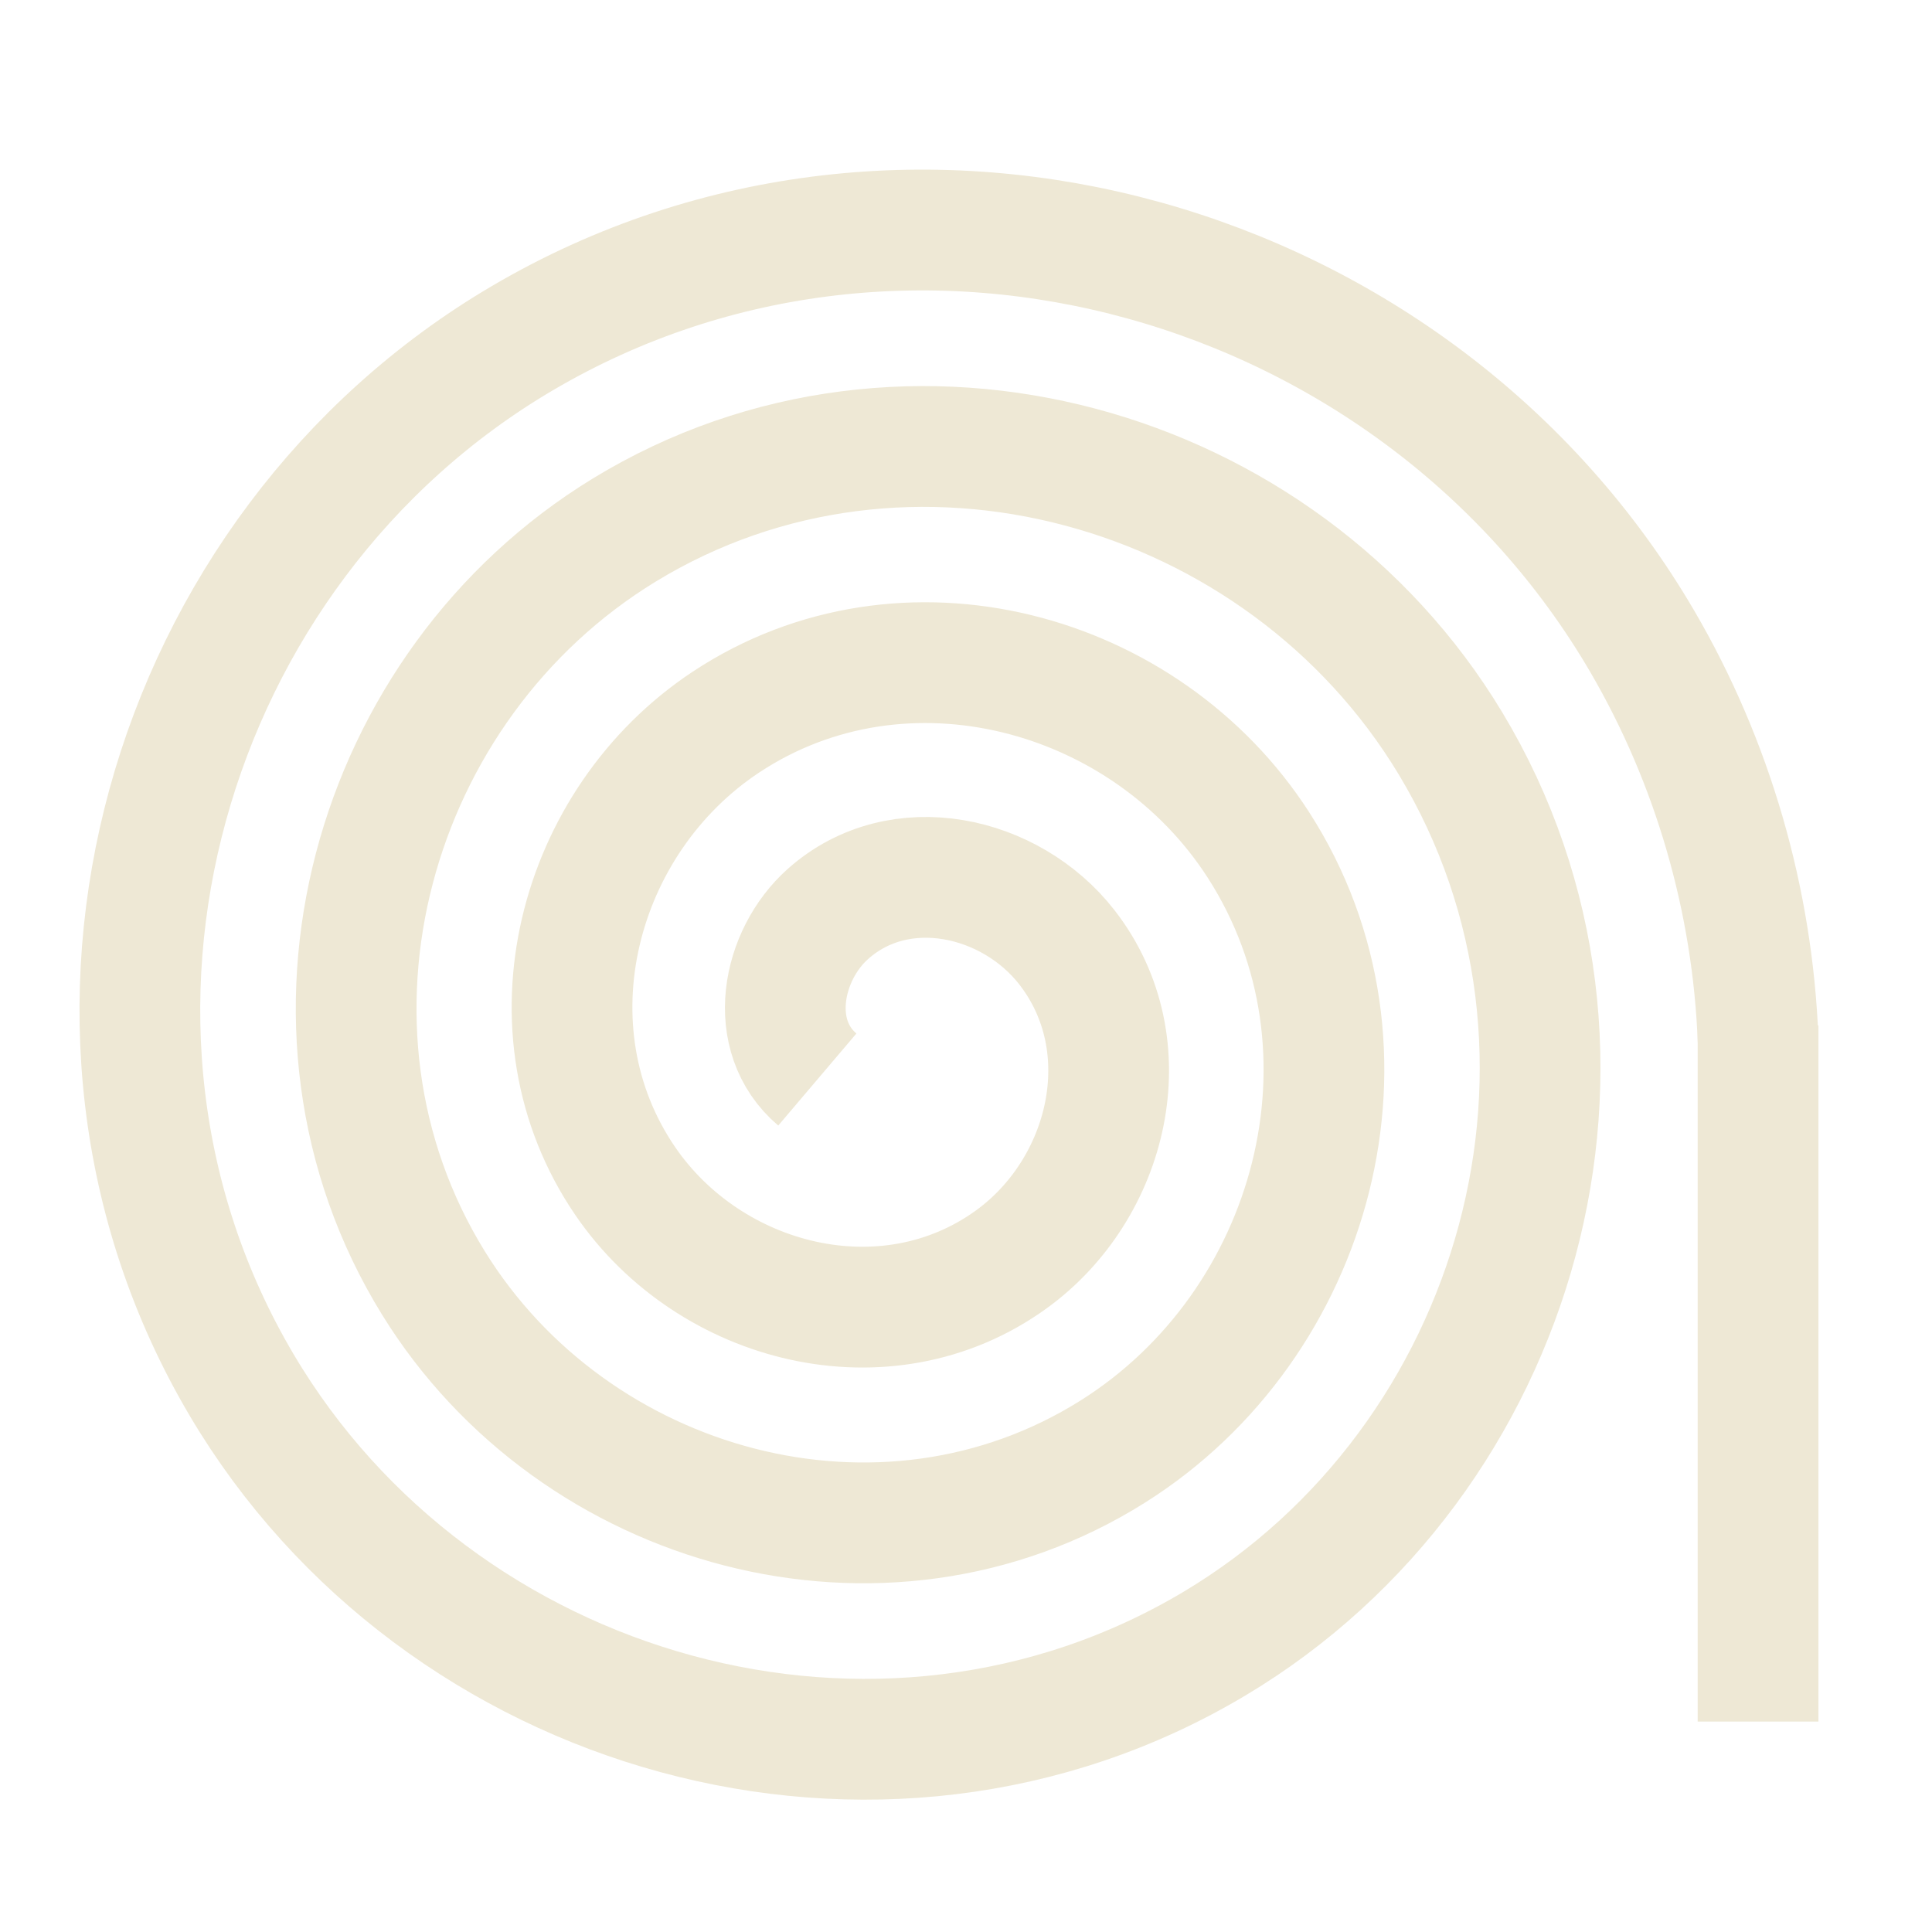
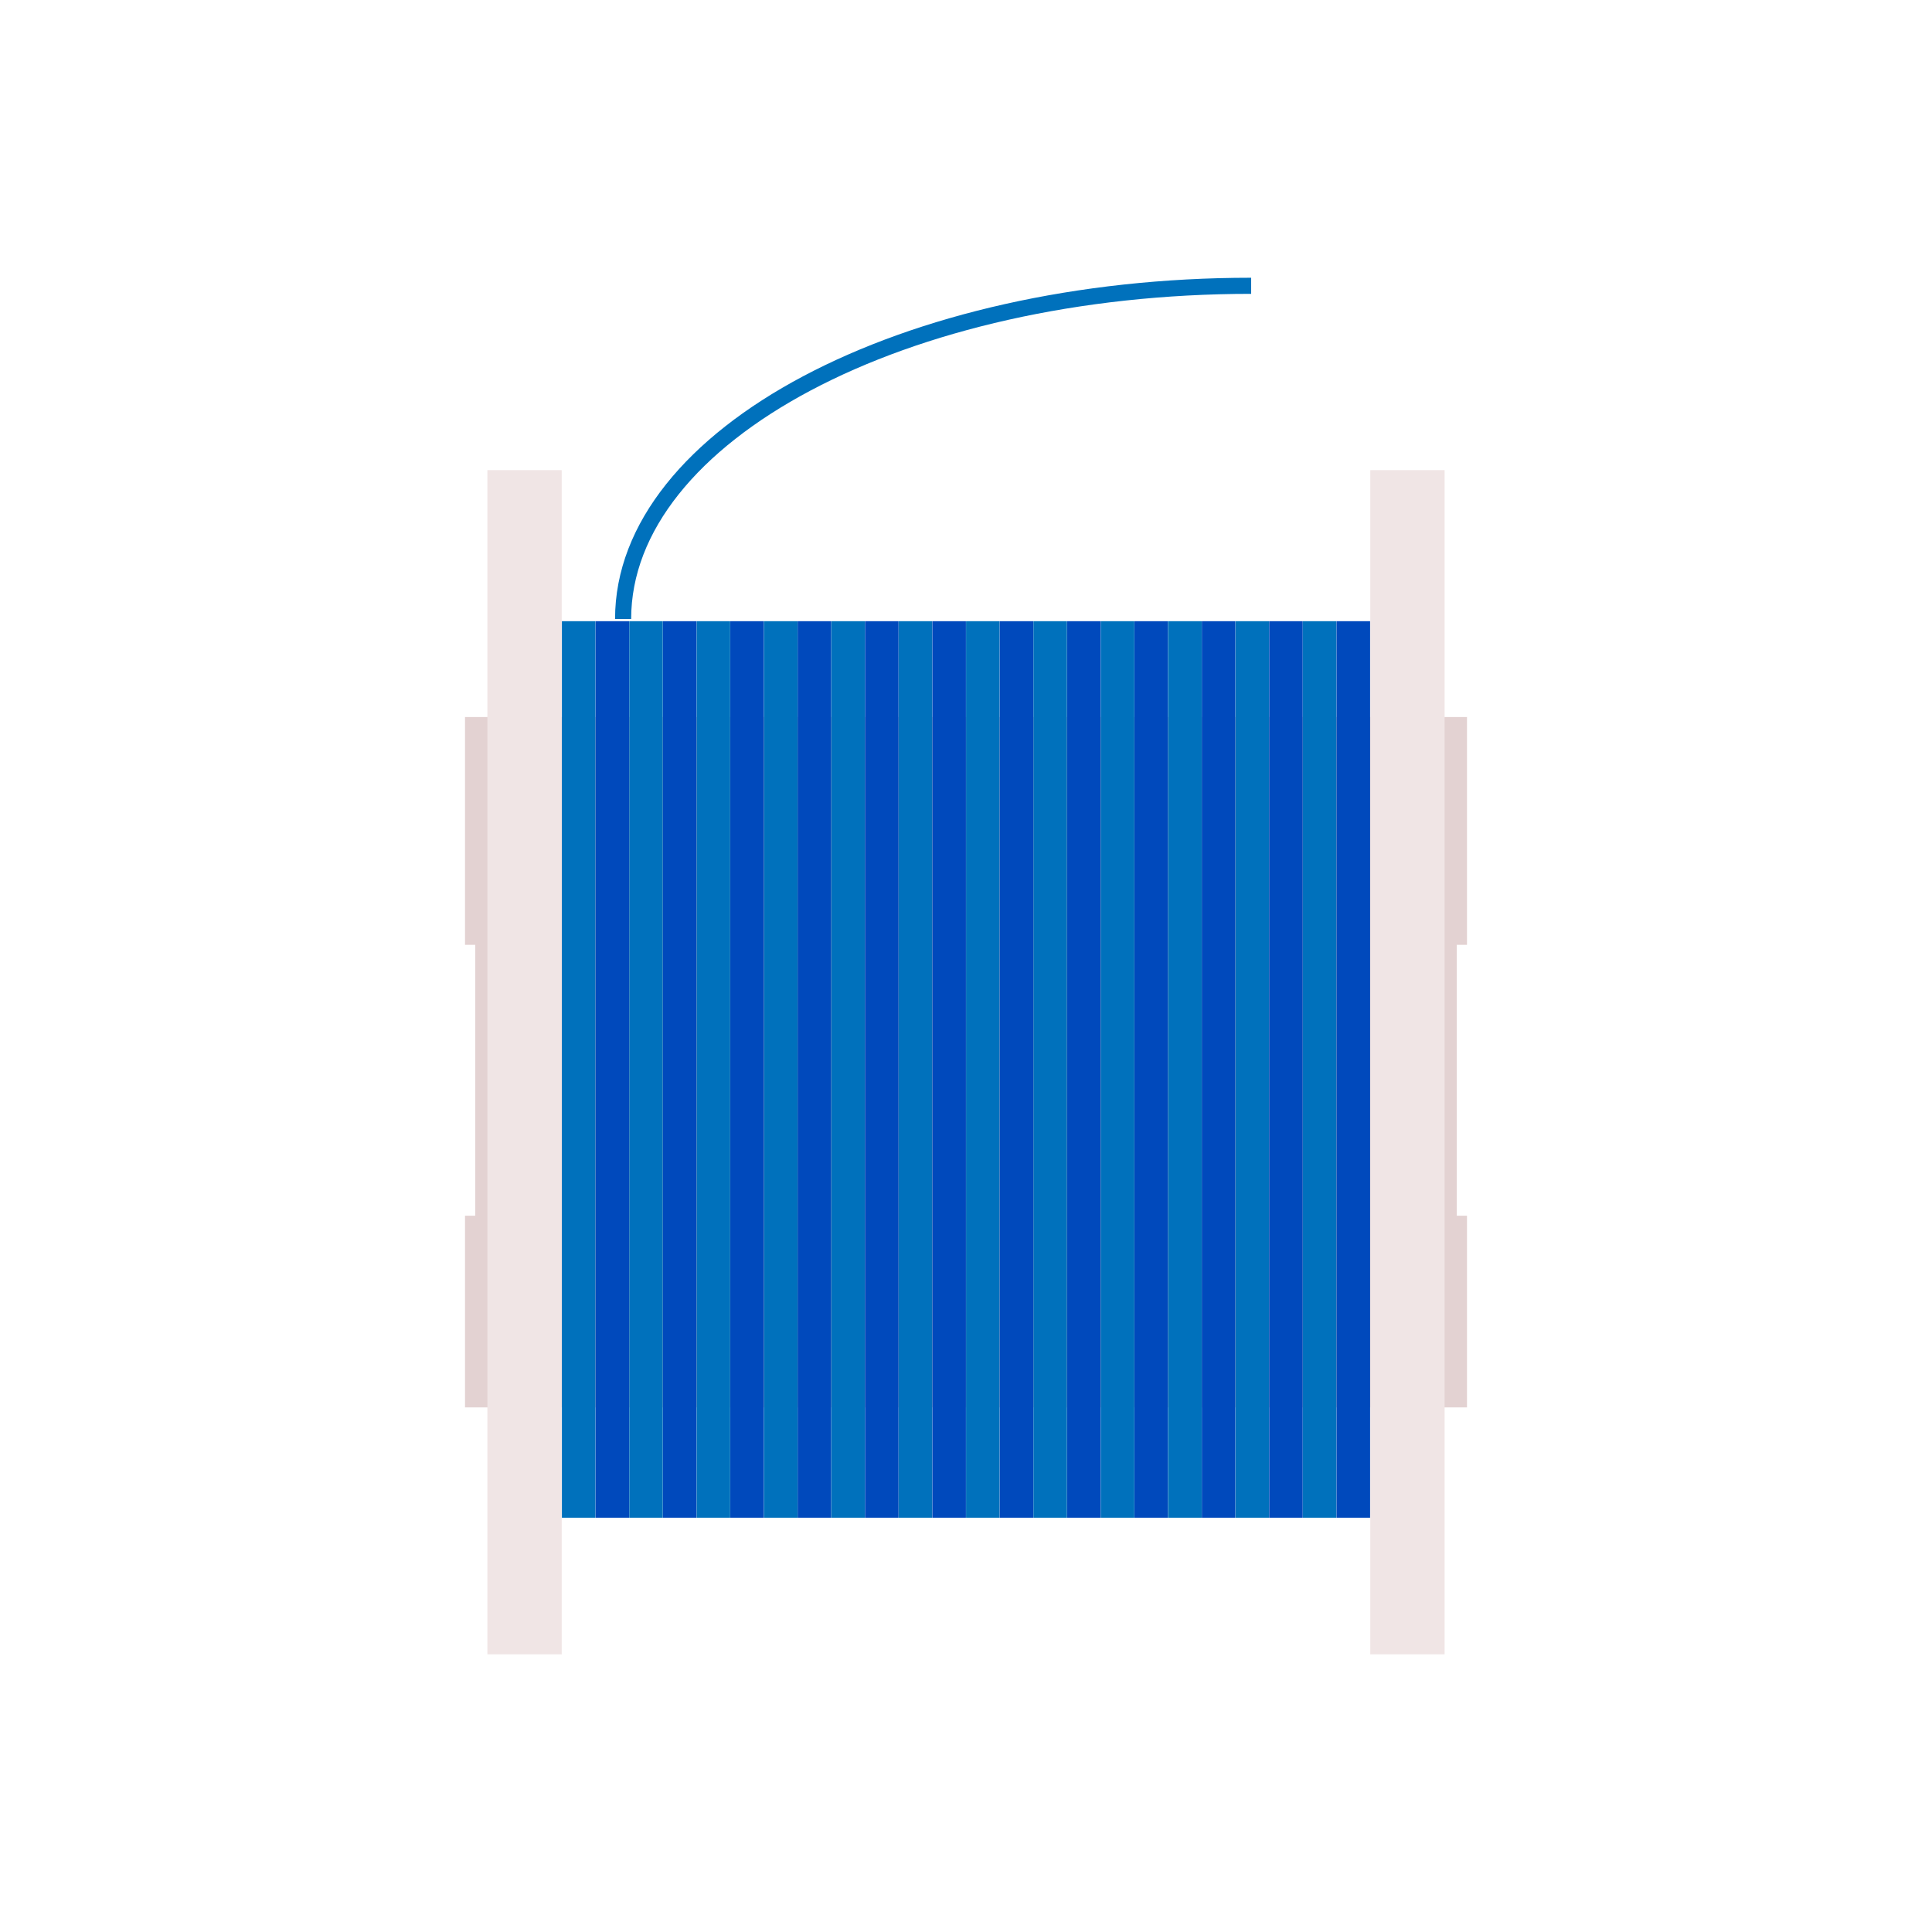
- <svg xmlns="http://www.w3.org/2000/svg" width="64" height="64" viewBox="0 0 64 64" id="svg4160" version="1.1">
-   <defs id="defs4162" />
-   <path style="fill:none;fill-rule:evenodd;stroke:#eee8d5;stroke-width:3.109;stroke-miterlimit:4;stroke-dasharray:none;stroke-opacity:1" id="path831" d="m 36.336,28.565 c -1.33,-1.13 -0.914,-3.204 0.272,-4.261 1.848,-1.647 4.711,-0.993 6.151,0.852 1.982,2.539 1.078,6.23 -1.432,8.042 -3.222,2.327 -7.754,1.166 -9.933,-2.012 -2.675,-3.902 -1.255,-9.281 2.592,-11.824 4.579,-3.026 10.81,-1.345 13.715,3.172 3.379,5.255 1.436,12.34 -3.752,15.605 -5.93,3.732 -13.871,1.528 -17.496,-4.331 -4.086,-6.605 -1.62,-15.402 4.911,-19.387 7.279,-4.441 16.934,-1.712 21.278,5.491 4.796,7.953 1.804,18.466 -6.071,23.169 -8.627,5.152 -19.999,1.896 -25.059,-6.651 -5.507,-9.301 -1.988,-21.531 7.231,-26.95 9.975,-5.863 23.064,-2.081 28.841,7.811 1.815,3.108 2.84,6.655 2.98,10.25" transform="matrix(1.286264,0,0,1.286941,-19.66268,-1.000448)" />
-   <path style="font-variation-settings:normal;opacity:1;vector-effect:none;fill:none;fill-opacity:1;stroke:#eee8d5;stroke-width:4;stroke-linecap:butt;stroke-linejoin:miter;stroke-miterlimit:4;stroke-dasharray:none;stroke-dashoffset:0;stroke-opacity:1;stop-color:#000000;stop-opacity:1" d="M 58.238,33.966 V 57.029" id="path833" />
+ <svg xmlns="http://www.w3.org/2000/svg" version="1.1" width="1080" height="1080" viewBox="0 0 1080 1080" xml:space="preserve">
+   <defs>
+ </defs>
+   <rect x="0" y="0" width="100%" height="100%" fill="transparent" />
+   <g transform="matrix(1 0 0 1 540 540)" id="f8affa75-95f1-48d9-9041-97dc00cabdda">
+ </g>
+   <g transform="matrix(1 0 0 1 540 540)" id="43f6f3eb-c55a-4d32-bc30-5d240e43808e">
+     <rect style="stroke: none; stroke-width: 1; stroke-dasharray: none; stroke-linecap: butt; stroke-dashoffset: 0; stroke-linejoin: miter; stroke-miterlimit: 4; fill: rgb(255,255,255); fill-rule: nonzero; opacity: 1; visibility: hidden;" vector-effect="non-scaling-stroke" x="-540" y="-540" rx="0" ry="0" width="1080" height="1080" />
+   </g>
+   <g transform="matrix(1.34 0 0 1.34 540 593.79)">
+     <rect style="stroke: none; stroke-width: 1; stroke-dasharray: none; stroke-linecap: butt; stroke-dashoffset: 0; stroke-linejoin: miter; stroke-miterlimit: 4; fill: rgb(227,210,210); fill-rule: nonzero; opacity: 1;" vector-effect="non-scaling-stroke" x="-209" y="-144" rx="0" ry="0" width="418" height="288" />
+   </g>
+   <g transform="matrix(1.34 0 0 1.34 262.3 603.88)">
+     <rect style="stroke: none; stroke-width: 1; stroke-dasharray: none; stroke-linecap: butt; stroke-dashoffset: 0; stroke-linejoin: miter; stroke-miterlimit: 4; fill: rgb(255,255,255); fill-rule: nonzero; opacity: 1;" vector-effect="non-scaling-stroke" x="-2.5" y="-56.5" rx="0" ry="0" width="5" height="113" />
+   </g>
+   <g transform="matrix(1.34 0 0 1.34 817.7 603.88)">
+     <rect style="stroke: none; stroke-width: 1; stroke-dasharray: none; stroke-linecap: butt; stroke-dashoffset: 0; stroke-linejoin: miter; stroke-miterlimit: 4; fill: rgb(255,255,255); fill-rule: nonzero; opacity: 1;" vector-effect="non-scaling-stroke" x="-2.5" y="-56.5" rx="0" ry="0" width="5" height="113" />
+   </g>
+   <g transform="matrix(1.34 0 0 1.34 293.23 593.79)">
+     <rect style="stroke: none; stroke-width: 1; stroke-dasharray: none; stroke-linecap: butt; stroke-dashoffset: 0; stroke-linejoin: miter; stroke-miterlimit: 4; fill: rgb(240,229,229); fill-rule: nonzero; opacity: 1;" vector-effect="non-scaling-stroke" x="-15.5" y="-247" rx="0" ry="0" width="31" height="494" />
+   </g>
+   <g transform="matrix(1.34 0 0 1.34 786.77 593.79)">
+     <rect style="stroke: none; stroke-width: 1; stroke-dasharray: none; stroke-linecap: butt; stroke-dashoffset: 0; stroke-linejoin: miter; stroke-miterlimit: 4; fill: rgb(240,229,229); fill-rule: nonzero; opacity: 1;" vector-effect="non-scaling-stroke" x="-15.5" y="-247" rx="0" ry="0" width="31" height="494" />
+   </g>
+   <g transform="matrix(1.34 0 0 1.34 323.49 597.83)">
+     <rect style="stroke: none; stroke-width: 1; stroke-dasharray: none; stroke-linecap: butt; stroke-dashoffset: 0; stroke-linejoin: miter; stroke-miterlimit: 4; fill: rgb(0,113,188); fill-rule: nonzero; opacity: 1;" vector-effect="non-scaling-stroke" x="-7" y="-187" rx="0" ry="0" width="14" height="374" />
+   </g>
+   <g transform="matrix(1.34 0 0 1.34 342.32 597.83)">
+     <rect style="stroke: none; stroke-width: 1; stroke-dasharray: none; stroke-linecap: butt; stroke-dashoffset: 0; stroke-linejoin: miter; stroke-miterlimit: 4; fill: rgb(0,73,188); fill-rule: nonzero; opacity: 1;" vector-effect="non-scaling-stroke" x="-7" y="-187" rx="0" ry="0" width="14" height="374" />
+   </g>
+   <g transform="matrix(1.34 0 0 1.34 361.14 597.83)">
+     <rect style="stroke: none; stroke-width: 1; stroke-dasharray: none; stroke-linecap: butt; stroke-dashoffset: 0; stroke-linejoin: miter; stroke-miterlimit: 4; fill: rgb(0,113,188); fill-rule: nonzero; opacity: 1;" vector-effect="non-scaling-stroke" x="-7" y="-187" rx="0" ry="0" width="14" height="374" />
+   </g>
+   <g transform="matrix(1.34 0 0 1.34 379.97 597.83)">
+     <rect style="stroke: none; stroke-width: 1; stroke-dasharray: none; stroke-linecap: butt; stroke-dashoffset: 0; stroke-linejoin: miter; stroke-miterlimit: 4; fill: rgb(0,73,188); fill-rule: nonzero; opacity: 1;" vector-effect="non-scaling-stroke" x="-7" y="-187" rx="0" ry="0" width="14" height="374" />
+   </g>
+   <g transform="matrix(1.34 0 0 1.34 398.8 597.83)">
+     <rect style="stroke: none; stroke-width: 1; stroke-dasharray: none; stroke-linecap: butt; stroke-dashoffset: 0; stroke-linejoin: miter; stroke-miterlimit: 4; fill: rgb(0,113,188); fill-rule: nonzero; opacity: 1;" vector-effect="non-scaling-stroke" x="-7" y="-187" rx="0" ry="0" width="14" height="374" />
+   </g>
+   <g transform="matrix(1.34 0 0 1.34 417.63 597.83)">
+     <rect style="stroke: none; stroke-width: 1; stroke-dasharray: none; stroke-linecap: butt; stroke-dashoffset: 0; stroke-linejoin: miter; stroke-miterlimit: 4; fill: rgb(0,73,188); fill-rule: nonzero; opacity: 1;" vector-effect="non-scaling-stroke" x="-7" y="-187" rx="0" ry="0" width="14" height="374" />
+   </g>
+   <g transform="matrix(1.34 0 0 1.34 436.45 597.83)">
+     <rect style="stroke: none; stroke-width: 1; stroke-dasharray: none; stroke-linecap: butt; stroke-dashoffset: 0; stroke-linejoin: miter; stroke-miterlimit: 4; fill: rgb(0,113,188); fill-rule: nonzero; opacity: 1;" vector-effect="non-scaling-stroke" x="-7" y="-187" rx="0" ry="0" width="14" height="374" />
+   </g>
+   <g transform="matrix(1.34 0 0 1.34 455.28 597.83)">
+     <rect style="stroke: none; stroke-width: 1; stroke-dasharray: none; stroke-linecap: butt; stroke-dashoffset: 0; stroke-linejoin: miter; stroke-miterlimit: 4; fill: rgb(0,73,188); fill-rule: nonzero; opacity: 1;" vector-effect="non-scaling-stroke" x="-7" y="-187" rx="0" ry="0" width="14" height="374" />
+   </g>
+   <g transform="matrix(1.34 0 0 1.34 474.11 597.83)">
+     <rect style="stroke: none; stroke-width: 1; stroke-dasharray: none; stroke-linecap: butt; stroke-dashoffset: 0; stroke-linejoin: miter; stroke-miterlimit: 4; fill: rgb(0,113,188); fill-rule: nonzero; opacity: 1;" vector-effect="non-scaling-stroke" x="-7" y="-187" rx="0" ry="0" width="14" height="374" />
+   </g>
+   <g transform="matrix(1.34 0 0 1.34 492.93 597.83)">
+     <rect style="stroke: none; stroke-width: 1; stroke-dasharray: none; stroke-linecap: butt; stroke-dashoffset: 0; stroke-linejoin: miter; stroke-miterlimit: 4; fill: rgb(0,73,188); fill-rule: nonzero; opacity: 1;" vector-effect="non-scaling-stroke" x="-7" y="-187" rx="0" ry="0" width="14" height="374" />
+   </g>
+   <g transform="matrix(1.34 0 0 1.34 511.76 597.83)">
+     <rect style="stroke: none; stroke-width: 1; stroke-dasharray: none; stroke-linecap: butt; stroke-dashoffset: 0; stroke-linejoin: miter; stroke-miterlimit: 4; fill: rgb(0,113,188); fill-rule: nonzero; opacity: 1;" vector-effect="non-scaling-stroke" x="-7" y="-187" rx="0" ry="0" width="14" height="374" />
+   </g>
+   <g transform="matrix(1.34 0 0 1.34 530.59 597.83)">
+     <rect style="stroke: none; stroke-width: 1; stroke-dasharray: none; stroke-linecap: butt; stroke-dashoffset: 0; stroke-linejoin: miter; stroke-miterlimit: 4; fill: rgb(0,73,188); fill-rule: nonzero; opacity: 1;" vector-effect="non-scaling-stroke" x="-7" y="-187" rx="0" ry="0" width="14" height="374" />
+   </g>
+   <g transform="matrix(1.34 0 0 1.34 549.41 597.83)">
+     <rect style="stroke: none; stroke-width: 1; stroke-dasharray: none; stroke-linecap: butt; stroke-dashoffset: 0; stroke-linejoin: miter; stroke-miterlimit: 4; fill: rgb(0,113,188); fill-rule: nonzero; opacity: 1;" vector-effect="non-scaling-stroke" x="-7" y="-187" rx="0" ry="0" width="14" height="374" />
+   </g>
+   <g transform="matrix(1.34 0 0 1.34 568.24 597.83)">
+     <rect style="stroke: none; stroke-width: 1; stroke-dasharray: none; stroke-linecap: butt; stroke-dashoffset: 0; stroke-linejoin: miter; stroke-miterlimit: 4; fill: rgb(0,73,188); fill-rule: nonzero; opacity: 1;" vector-effect="non-scaling-stroke" x="-7" y="-187" rx="0" ry="0" width="14" height="374" />
+   </g>
+   <g transform="matrix(1.34 0 0 1.34 587.07 597.83)">
+     <rect style="stroke: none; stroke-width: 1; stroke-dasharray: none; stroke-linecap: butt; stroke-dashoffset: 0; stroke-linejoin: miter; stroke-miterlimit: 4; fill: rgb(0,113,188); fill-rule: nonzero; opacity: 1;" vector-effect="non-scaling-stroke" x="-7" y="-187" rx="0" ry="0" width="14" height="374" />
+   </g>
+   <g transform="matrix(1.34 0 0 1.34 605.89 597.83)">
+     <rect style="stroke: none; stroke-width: 1; stroke-dasharray: none; stroke-linecap: butt; stroke-dashoffset: 0; stroke-linejoin: miter; stroke-miterlimit: 4; fill: rgb(0,73,188); fill-rule: nonzero; opacity: 1;" vector-effect="non-scaling-stroke" x="-7" y="-187" rx="0" ry="0" width="14" height="374" />
+   </g>
+   <g transform="matrix(1.34 0 0 1.34 624.72 597.83)">
+     <rect style="stroke: none; stroke-width: 1; stroke-dasharray: none; stroke-linecap: butt; stroke-dashoffset: 0; stroke-linejoin: miter; stroke-miterlimit: 4; fill: rgb(0,113,188); fill-rule: nonzero; opacity: 1;" vector-effect="non-scaling-stroke" x="-7" y="-187" rx="0" ry="0" width="14" height="374" />
+   </g>
+   <g transform="matrix(1.34 0 0 1.34 643.55 597.83)">
+     <rect style="stroke: none; stroke-width: 1; stroke-dasharray: none; stroke-linecap: butt; stroke-dashoffset: 0; stroke-linejoin: miter; stroke-miterlimit: 4; fill: rgb(0,73,188); fill-rule: nonzero; opacity: 1;" vector-effect="non-scaling-stroke" x="-7" y="-187" rx="0" ry="0" width="14" height="374" />
+   </g>
+   <g transform="matrix(1.34 0 0 1.34 662.37 597.83)">
+     <rect style="stroke: none; stroke-width: 1; stroke-dasharray: none; stroke-linecap: butt; stroke-dashoffset: 0; stroke-linejoin: miter; stroke-miterlimit: 4; fill: rgb(0,113,188); fill-rule: nonzero; opacity: 1;" vector-effect="non-scaling-stroke" x="-7" y="-187" rx="0" ry="0" width="14" height="374" />
+   </g>
+   <g transform="matrix(1.34 0 0 1.34 681.2 597.83)">
+     <rect style="stroke: none; stroke-width: 1; stroke-dasharray: none; stroke-linecap: butt; stroke-dashoffset: 0; stroke-linejoin: miter; stroke-miterlimit: 4; fill: rgb(0,73,188); fill-rule: nonzero; opacity: 1;" vector-effect="non-scaling-stroke" x="-7" y="-187" rx="0" ry="0" width="14" height="374" />
+   </g>
+   <g transform="matrix(1.34 0 0 1.34 700.03 597.83)">
+     <rect style="stroke: none; stroke-width: 1; stroke-dasharray: none; stroke-linecap: butt; stroke-dashoffset: 0; stroke-linejoin: miter; stroke-miterlimit: 4; fill: rgb(0,113,188); fill-rule: nonzero; opacity: 1;" vector-effect="non-scaling-stroke" x="-7" y="-187" rx="0" ry="0" width="14" height="374" />
+   </g>
+   <g transform="matrix(1.34 0 0 1.34 718.86 597.83)">
+     <rect style="stroke: none; stroke-width: 1; stroke-dasharray: none; stroke-linecap: butt; stroke-dashoffset: 0; stroke-linejoin: miter; stroke-miterlimit: 4; fill: rgb(0,73,188); fill-rule: nonzero; opacity: 1;" vector-effect="non-scaling-stroke" x="-7" y="-187" rx="0" ry="0" width="14" height="374" />
+   </g>
+   <g transform="matrix(1.34 0 0 1.34 737.68 597.83)">
+     <rect style="stroke: none; stroke-width: 1; stroke-dasharray: none; stroke-linecap: butt; stroke-dashoffset: 0; stroke-linejoin: miter; stroke-miterlimit: 4; fill: rgb(0,113,188); fill-rule: nonzero; opacity: 1;" vector-effect="non-scaling-stroke" x="-7" y="-187" rx="0" ry="0" width="14" height="374" />
+   </g>
+   <g transform="matrix(1.34 0 0 1.34 756.51 597.83)">
+     <rect style="stroke: none; stroke-width: 1; stroke-dasharray: none; stroke-linecap: butt; stroke-dashoffset: 0; stroke-linejoin: miter; stroke-miterlimit: 4; fill: rgb(0,73,188); fill-rule: nonzero; opacity: 1;" vector-effect="non-scaling-stroke" x="-7" y="-187" rx="0" ry="0" width="14" height="374" />
+   </g>
+   <g transform="matrix(1.34 0 0 1.34 523.86 252.89)">
+     <path style="stroke: rgb(0,113,188); stroke-width: 9; stroke-dasharray: none; stroke-linecap: butt; stroke-dashoffset: 0; stroke-linejoin: miter; stroke-miterlimit: 10; fill: none; fill-rule: nonzero; opacity: 1;" vector-effect="non-scaling-stroke" transform=" translate(-251, -11.5)" d="M 120 81 C 120 4.17 237.184 -58 382 -58" stroke-linecap="round" />
+   </g>
+   <g transform="matrix(NaN NaN NaN NaN 0 0)">
+     <g style="">
+ </g>
+   </g>
+   <g transform="matrix(NaN NaN NaN NaN 0 0)">
+     <g style="">
+ </g>
+   </g>
+   <g transform="matrix(NaN NaN NaN NaN 0 0)">
+     <g style="">
+ </g>
+   </g>
+   <g transform="matrix(NaN NaN NaN NaN 0 0)">
+     <g style="">
+ </g>
+   </g>
+   <g transform="matrix(NaN NaN NaN NaN 0 0)">
+     <g style="">
+ </g>
+   </g>
+   <g transform="matrix(NaN NaN NaN NaN 0 0)">
+     <g style="">
+ </g>
+   </g>
+   <g transform="matrix(NaN NaN NaN NaN 0 0)">
+     <g style="">
+ </g>
+   </g>
+   <g transform="matrix(NaN NaN NaN NaN 0 0)">
+     <g style="">
+ </g>
+   </g>
+   <g transform="matrix(NaN NaN NaN NaN 0 0)">
+     <g style="">
+ </g>
+   </g>
+   <g transform="matrix(NaN NaN NaN NaN 0 0)">
+     <g style="">
+ </g>
+   </g>
+   <g transform="matrix(NaN NaN NaN NaN 0 0)">
+     <g style="">
+ </g>
+   </g>
+   <g transform="matrix(NaN NaN NaN NaN 0 0)">
+     <g style="">
+ </g>
+   </g>
</svg>
